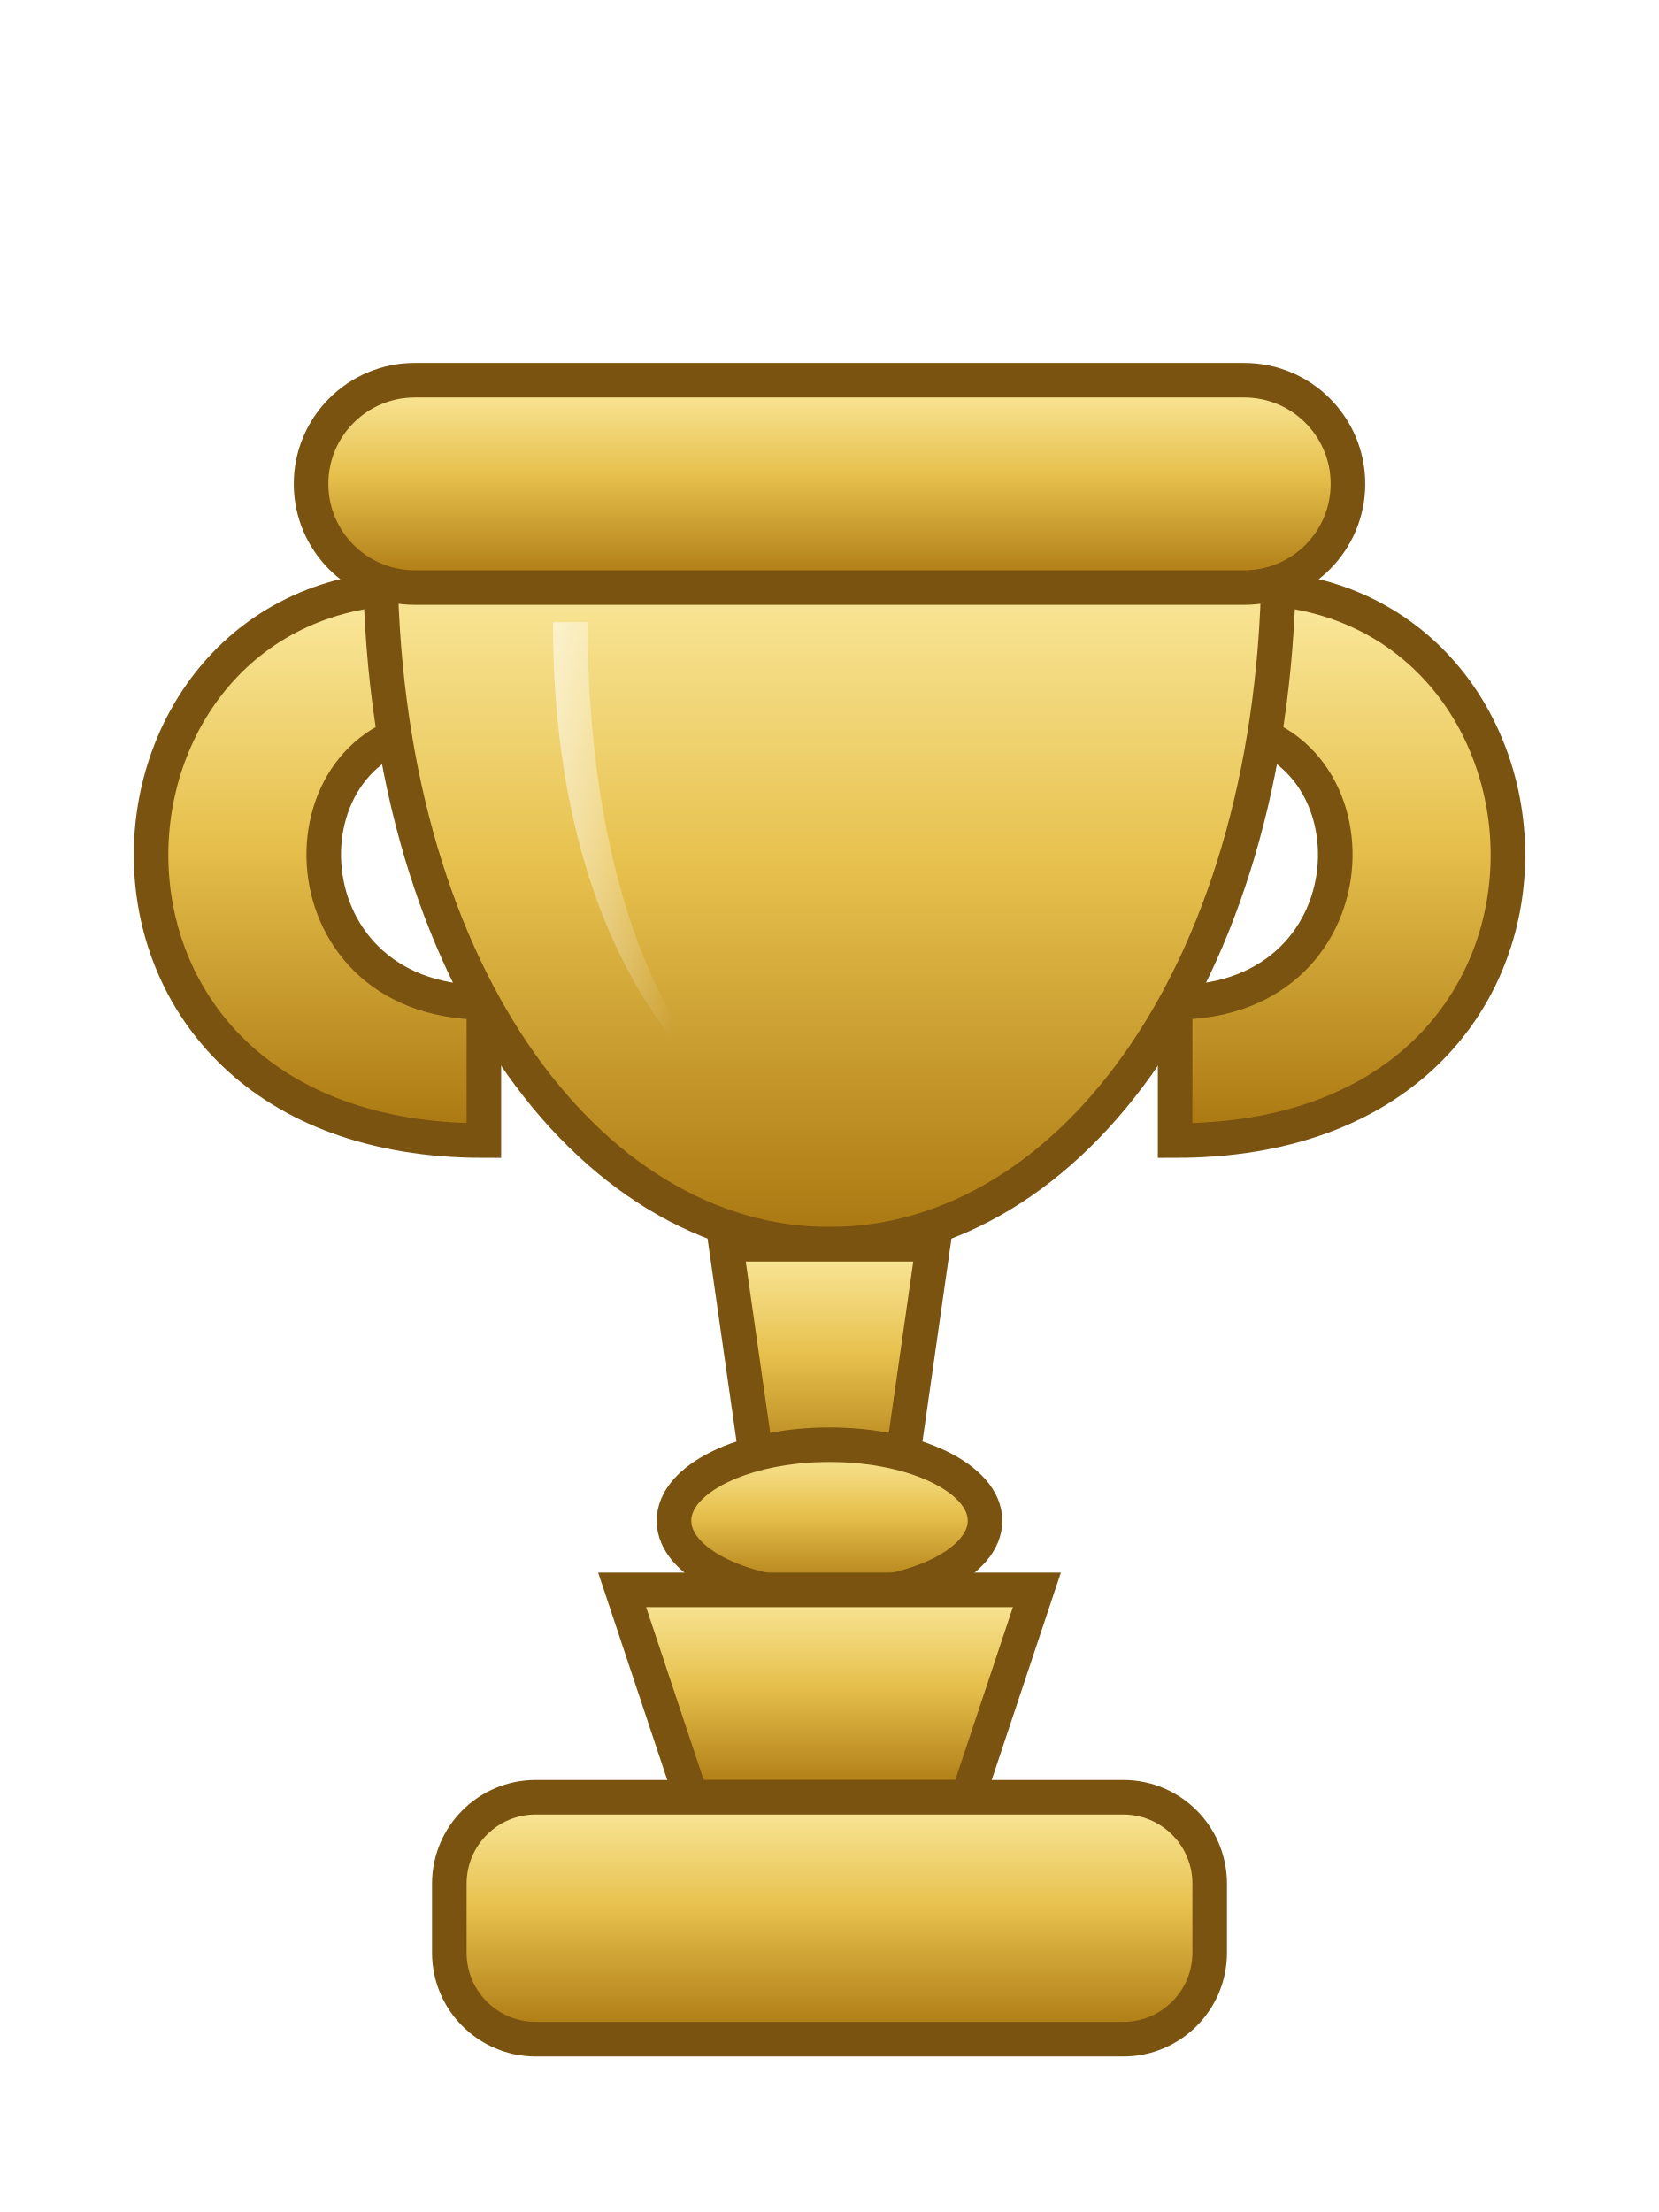
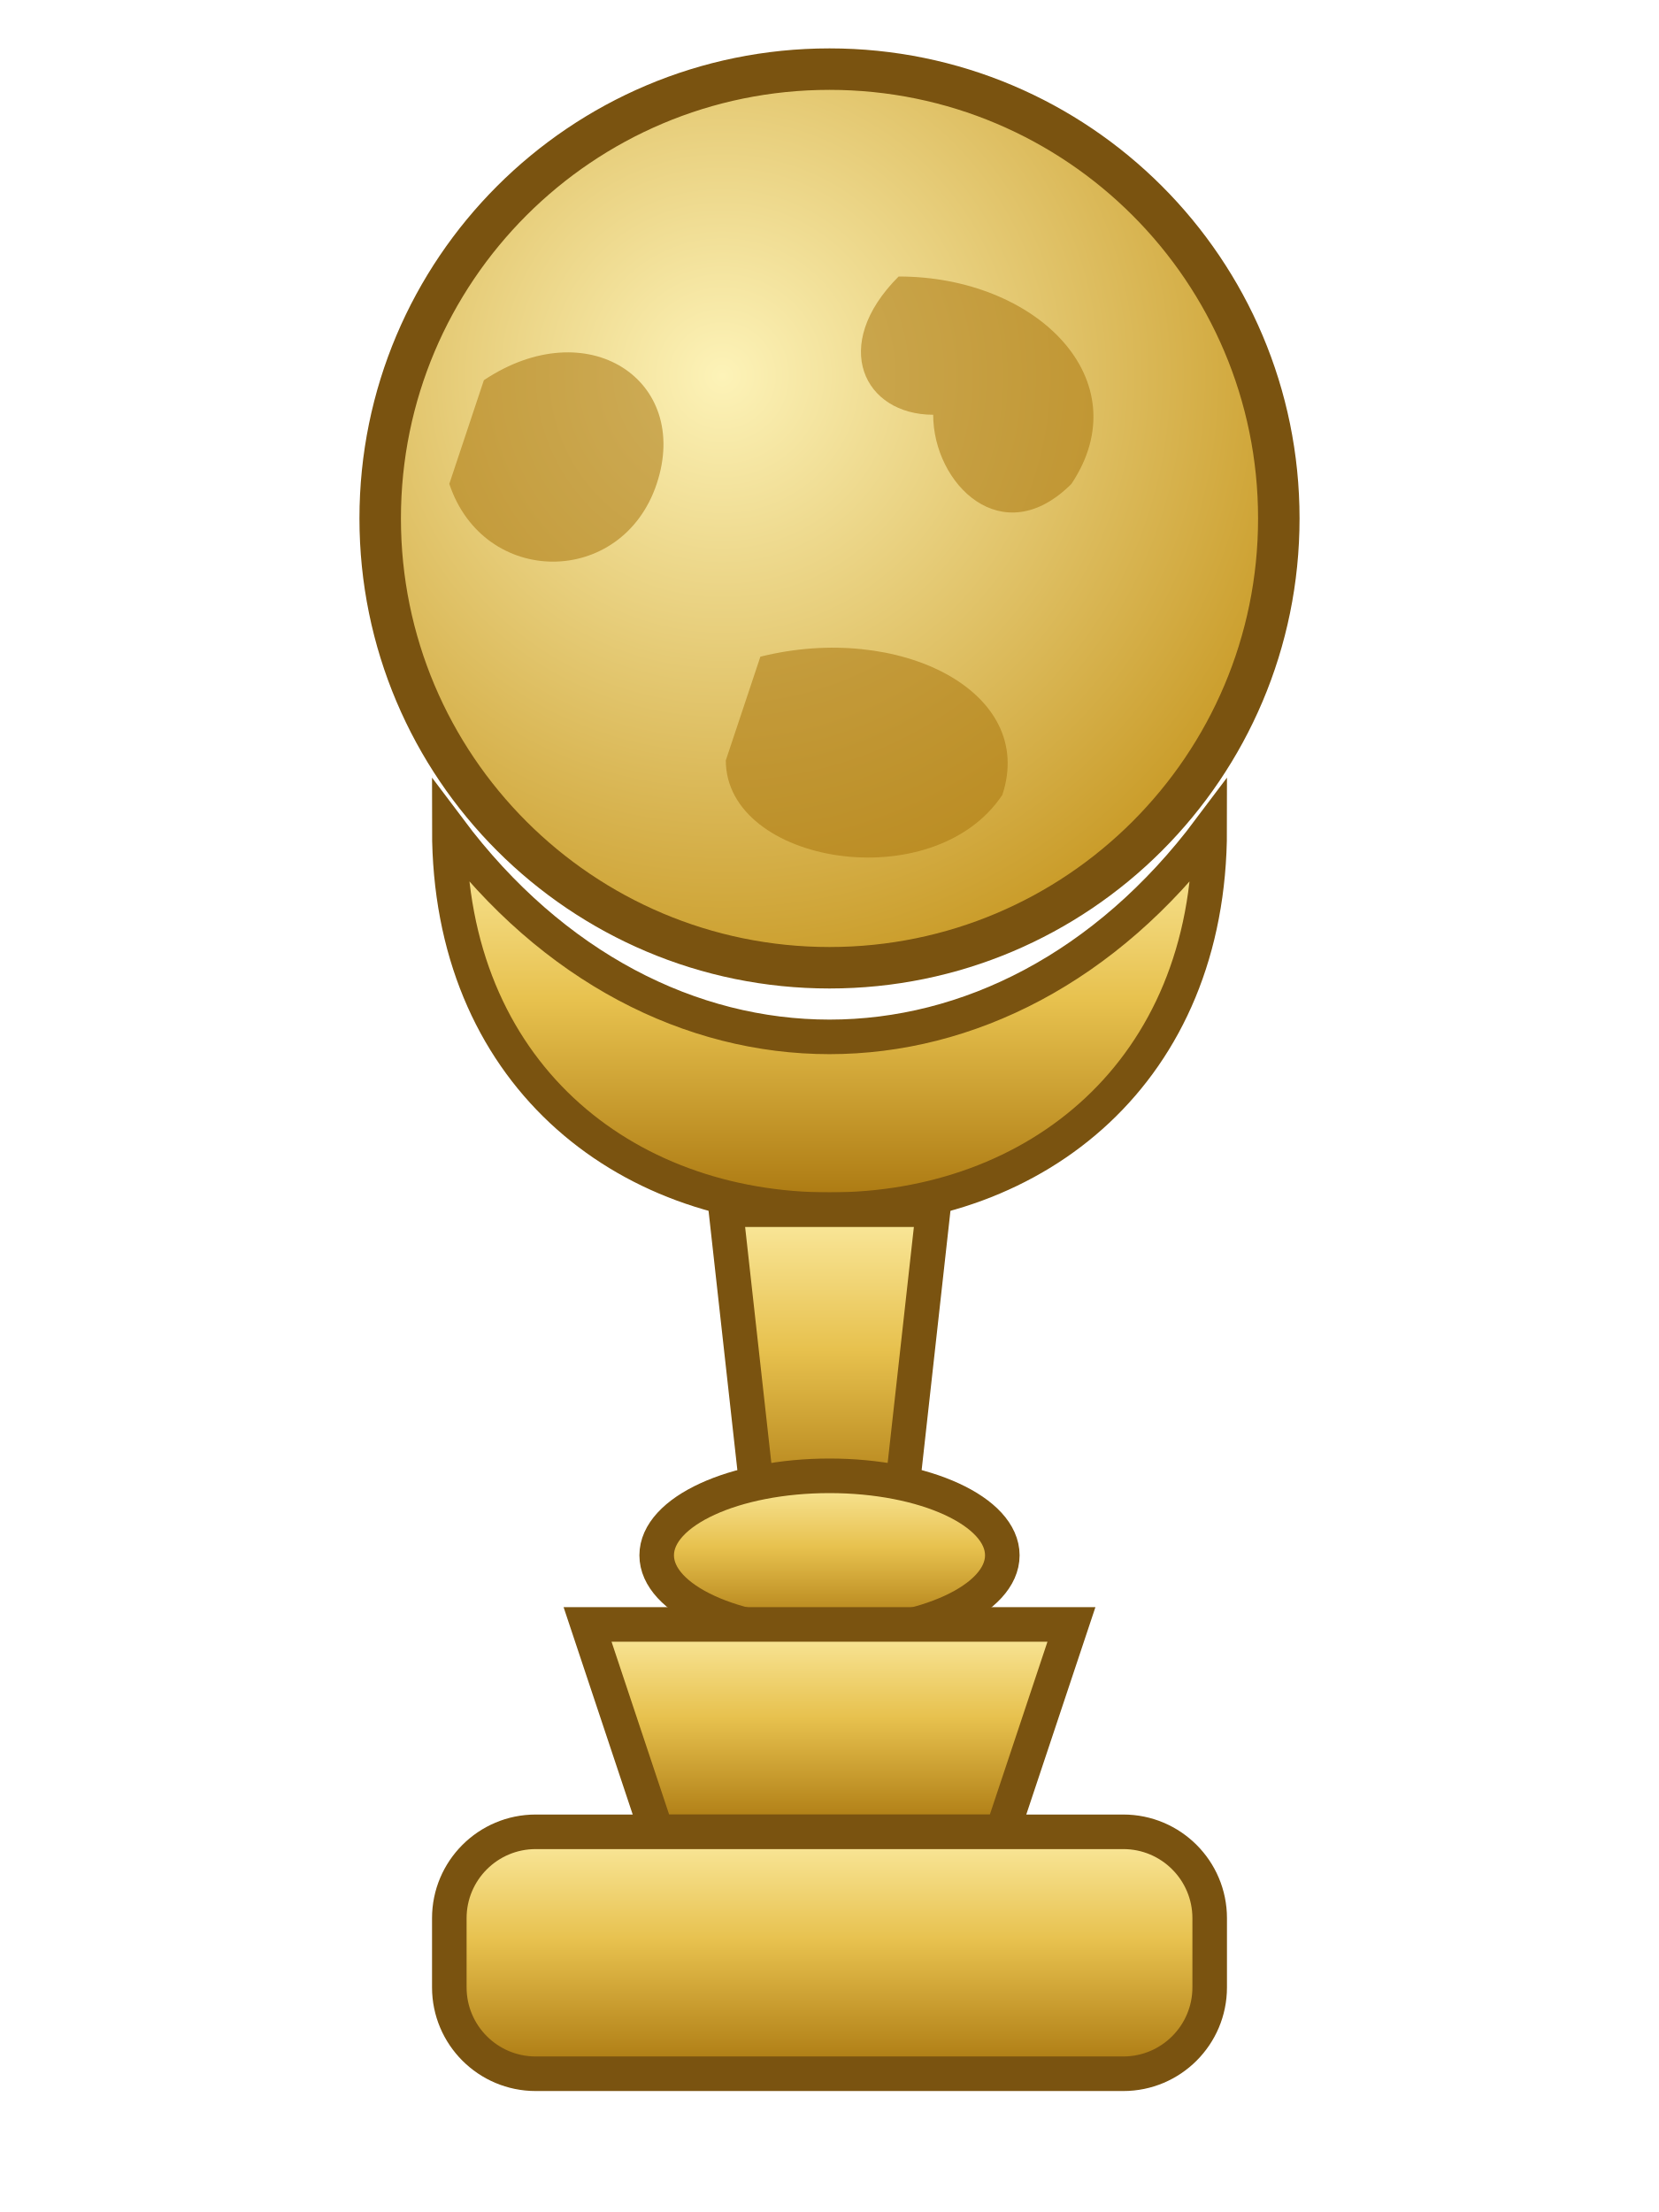
<svg xmlns="http://www.w3.org/2000/svg" viewBox="0 0 48 64" width="48" height="64">
  <defs>
+     <radialGradient id="wcTrophyGlobe" cx="0.38" cy="0.34" r="0.75">
+       <stop offset="0" stop-color="#fdf3b8" />
+       <stop offset="1" stop-color="#c5941c" />
+     </radialGradient>
    <linearGradient id="wcTrophyGold" x1="0" y1="0" x2="0" y2="1">
      <stop offset="0" stop-color="#fbeaa0" />
      <stop offset="0.45" stop-color="#e7c14e" />
      <stop offset="1" stop-color="#a9760f" />
    </linearGradient>
-     <linearGradient id="wcTrophyShine" x1="0" y1="0" x2="1" y2="0">
-       <stop offset="0" stop-color="#ffffff" stop-opacity="0.55" />
-       <stop offset="0.5" stop-color="#ffffff" stop-opacity="0" />
-     </linearGradient>
  </defs>
-   <path d="M12 17 C2 17 1 33 14 33 L14 29 C8 29 8 21 13 21 Z" fill="url(#wcTrophyGold)" stroke="#7a5310" stroke-width="1" />
-   <path d="M36 17 C46 17 47 33 34 33 L34 29 C40 29 40 21 35 21 Z" fill="url(#wcTrophyGold)" stroke="#7a5310" stroke-width="1" />
-   <path d="M11 16 H37 C37 28 31 36 24 36 C17 36 11 28 11 16 Z" fill="url(#wcTrophyGold)" stroke="#7a5310" stroke-width="1" />
-   <rect x="9" y="11" width="30" height="6" rx="3" fill="url(#wcTrophyGold)" stroke="#7a5310" stroke-width="1" />
-   <path d="M16 18 C16 26 19 31 23 33 C19 31 17 25 17 18 Z" fill="url(#wcTrophyShine)" />
-   <path d="M21 36 H27 L26 43 H22 Z" fill="url(#wcTrophyGold)" stroke="#7a5310" stroke-width="1" />
-   <ellipse cx="24" cy="44" rx="4.5" ry="2.2" fill="url(#wcTrophyGold)" stroke="#7a5310" stroke-width="1" />
-   <path d="M18 46 H30 L28 52 H20 Z" fill="url(#wcTrophyGold)" stroke="#7a5310" stroke-width="1" />
-   <rect x="13" y="52" width="22" height="7" rx="2.5" fill="url(#wcTrophyGold)" stroke="#7a5310" stroke-width="1" />
+   <circle cx="24" cy="15" r="13" fill="url(#wcTrophyGlobe)" stroke="#7a5310" stroke-width="1.2" />
+   <g fill="#a9760f" opacity="0.55">
+     <path d="M14 11 C17 9 20 11 19 14 C18 17 14 17 13 14 Z" />
+     <path d="M26 8 C30 8 33 11 31 14 C29 16 27 14 27 12 C25 12 24 10 26 8 Z" />
+     <path d="M22 19 C26 18 30 20 29 23 C27 26 21 25 21 22 Z" />
+   </g>
+   <path d="M13 24 C13 31 18 35 24 35 C30 35 35 31 35 24 C32 28 28 30 24 30 C20 30 16 28 13 24 Z" fill="url(#wcTrophyGold)" stroke="#7a5310" stroke-width="1" />
+   <path d="M21 35 H27 L26 44 H22 Z" fill="url(#wcTrophyGold)" stroke="#7a5310" stroke-width="1" />
+   <ellipse cx="24" cy="45" rx="5" ry="2.3" fill="url(#wcTrophyGold)" stroke="#7a5310" stroke-width="1" />
+   <path d="M17 47 H31 L29 53 H19 Z" fill="url(#wcTrophyGold)" stroke="#7a5310" stroke-width="1" />
+   <rect x="13" y="53" width="22" height="7" rx="2.5" fill="url(#wcTrophyGold)" stroke="#7a5310" stroke-width="1" />
</svg>
